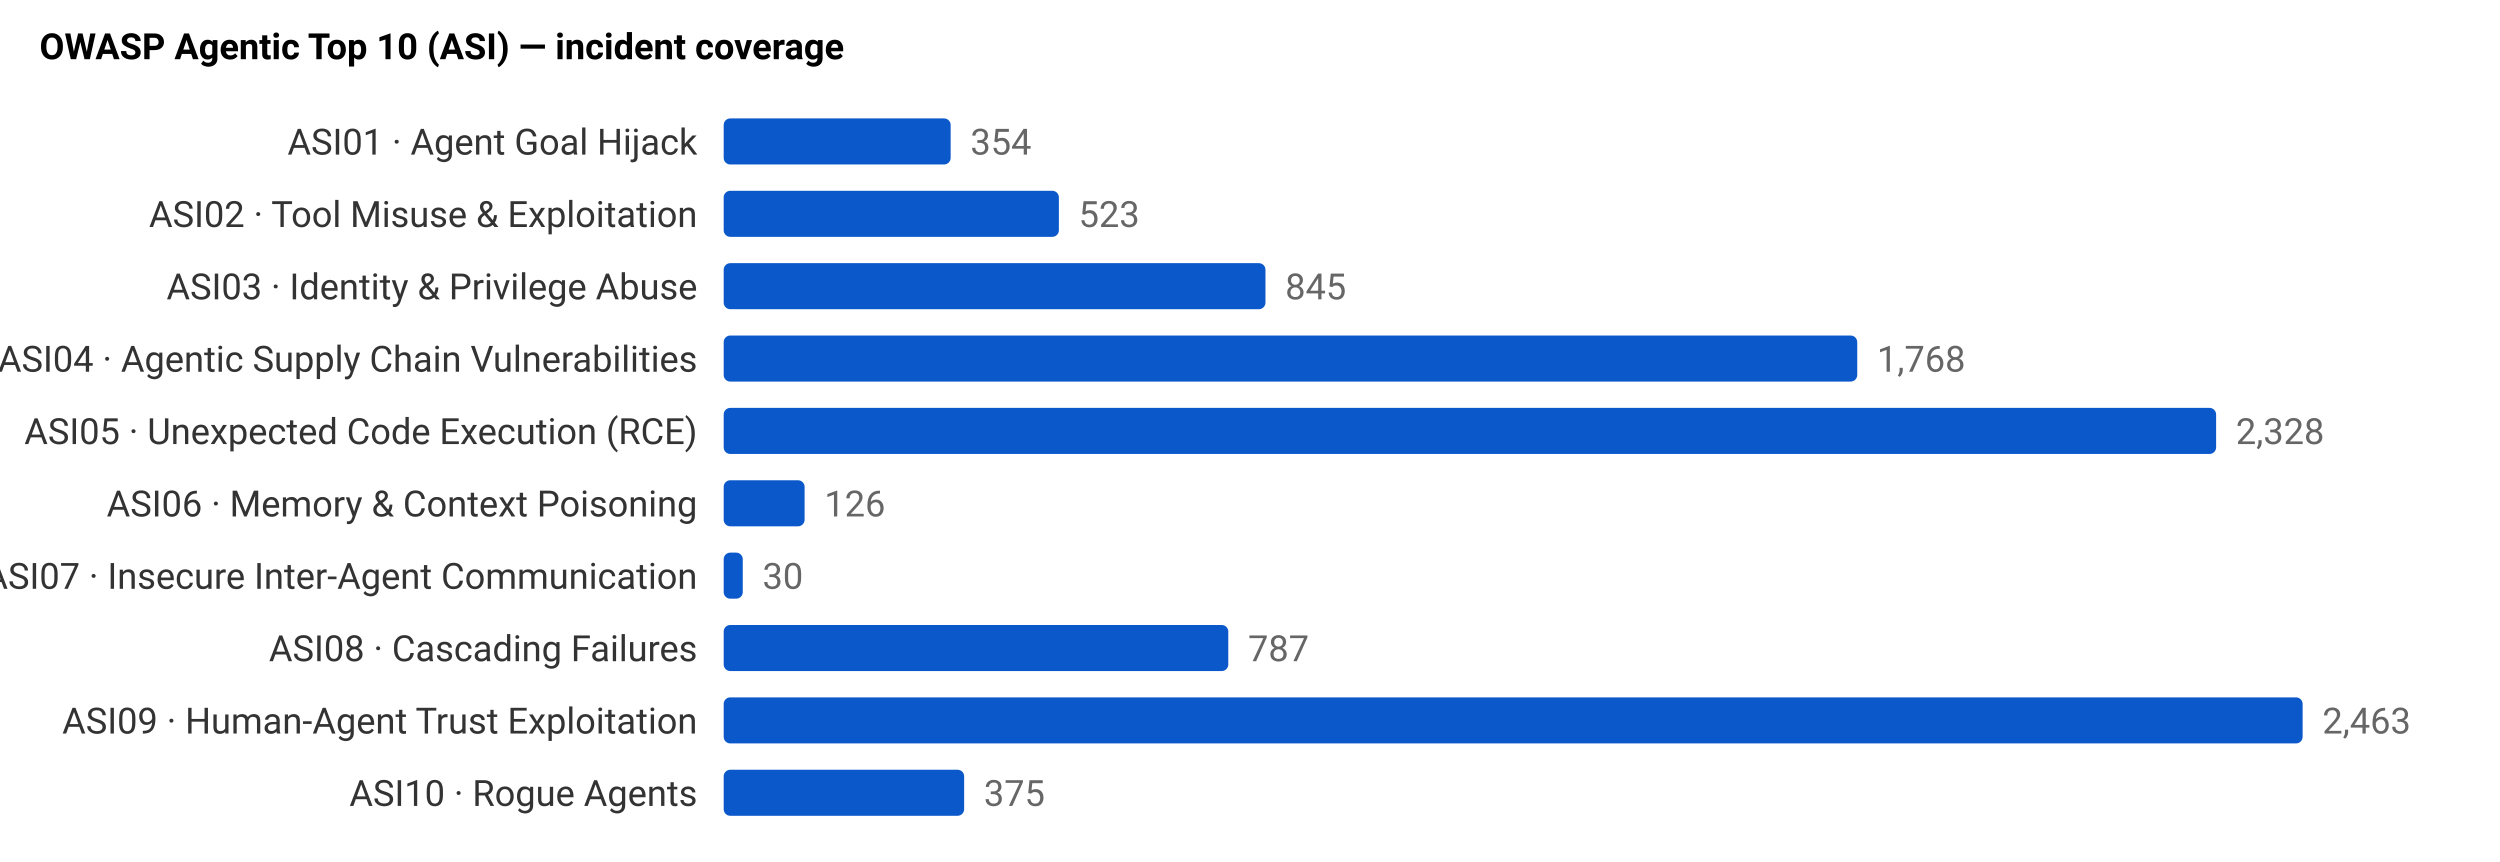
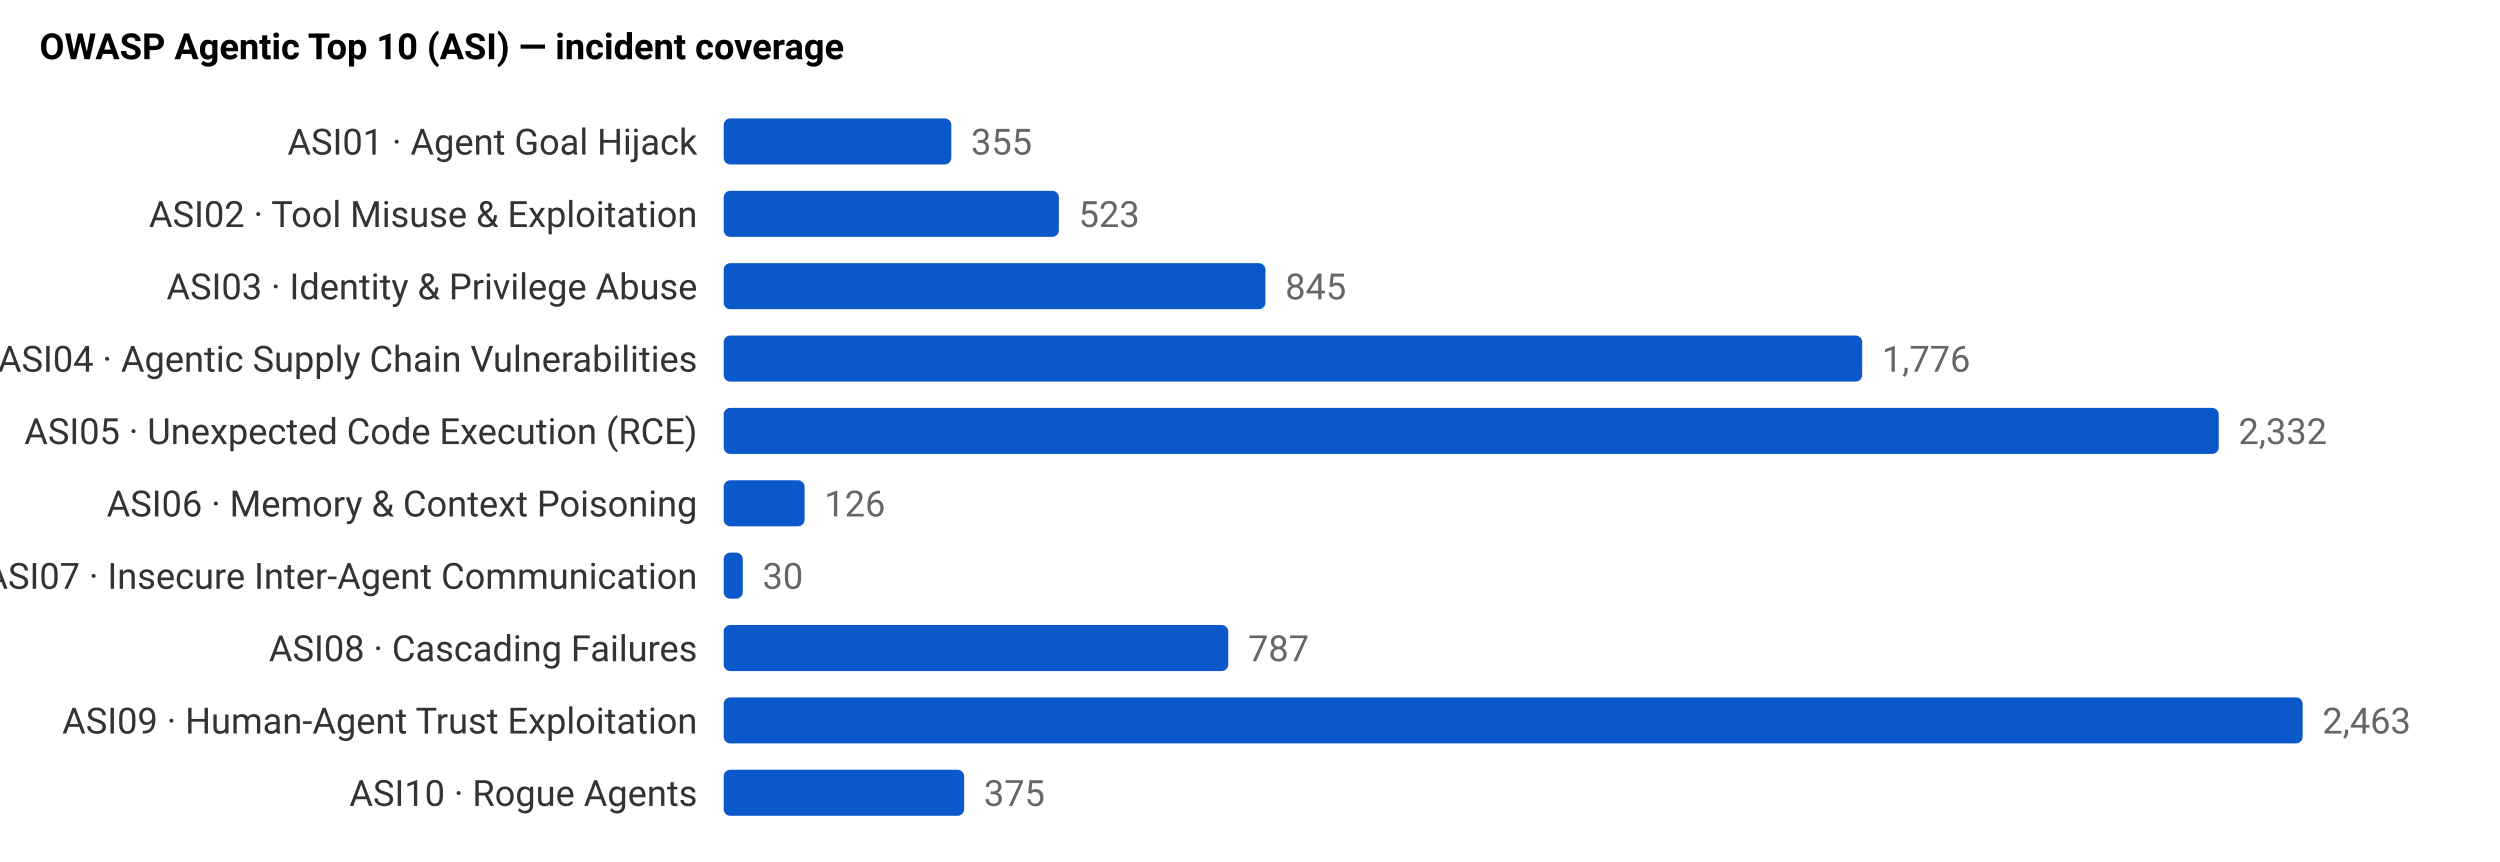
<svg xmlns="http://www.w3.org/2000/svg" viewBox="0 0 760 262" role="img" aria-label="OWASP Agentic Top 10 (ASI) — incident coverage" font-family="system-ui,-apple-system,Segoe UI,Roboto,sans-serif" font-size="11">
  <rect x="0" y="0" width="100%" height="100%" fill="white" />
  <text x="12" y="18" font-weight="600">OWASP Agentic Top 10 (ASI) — incident coverage</text>
  <text x="212" y="47" text-anchor="end" fill="#333">ASI01 · Agent Goal Hijack</text>
-   <rect x="220" y="36" width="69.0" height="14" fill="#0a58ca" rx="2" />
-   <text x="295.0" y="47" fill="#666">354</text>
+   <rect x="220" y="36" width="69.2" height="14" fill="#0a58ca" rx="2" />
+   <text x="295.2" y="47" fill="#666">355</text>
  <text x="212" y="69" text-anchor="end" fill="#333">ASI02 · Tool Misuse &amp; Exploitation</text>
  <rect x="220" y="58" width="101.9" height="14" fill="#0a58ca" rx="2" />
  <text x="327.9" y="69" fill="#666">523</text>
  <text x="212" y="91" text-anchor="end" fill="#333">ASI03 · Identity &amp; Privilege Abuse</text>
  <rect x="220" y="80" width="164.7" height="14" fill="#0a58ca" rx="2" />
  <text x="390.7" y="91" fill="#666">845</text>
  <text x="212" y="113" text-anchor="end" fill="#333">ASI04 · Agentic Supply Chain Vulnerabilities</text>
-   <rect x="220" y="102" width="344.6" height="14" fill="#0a58ca" rx="2" />
-   <text x="570.6" y="113" fill="#666">1,768</text>
+   <rect x="220" y="102" width="346.1" height="14" fill="#0a58ca" rx="2" />
+   <text x="572.1" y="113" fill="#666">1,776</text>
  <text x="212" y="135" text-anchor="end" fill="#333">ASI05 · Unexpected Code Execution (RCE)</text>
-   <rect x="220" y="124" width="453.7" height="14" fill="#0a58ca" rx="2" />
-   <text x="679.7" y="135" fill="#666">2,328</text>
+   <rect x="220" y="124" width="454.5" height="14" fill="#0a58ca" rx="2" />
+   <text x="680.5" y="135" fill="#666">2,332</text>
  <text x="212" y="157" text-anchor="end" fill="#333">ASI06 · Memory &amp; Context Poisoning</text>
  <rect x="220" y="146" width="24.6" height="14" fill="#0a58ca" rx="2" />
  <text x="250.6" y="157" fill="#666">126</text>
  <text x="212" y="179" text-anchor="end" fill="#333">ASI07 · Insecure Inter-Agent Communication</text>
  <rect x="220" y="168" width="5.8" height="14" fill="#0a58ca" rx="2" />
  <text x="231.8" y="179" fill="#666">30</text>
  <text x="212" y="201" text-anchor="end" fill="#333">ASI08 · Cascading Failures</text>
  <rect x="220" y="190" width="153.4" height="14" fill="#0a58ca" rx="2" />
  <text x="379.4" y="201" fill="#666">787</text>
  <text x="212" y="223" text-anchor="end" fill="#333">ASI09 · Human-Agent Trust Exploitation</text>
  <rect x="220" y="212" width="480.0" height="14" fill="#0a58ca" rx="2" />
  <text x="706.0" y="223" fill="#666">2,463</text>
  <text x="212" y="245" text-anchor="end" fill="#333">ASI10 · Rogue Agents</text>
  <rect x="220" y="234" width="73.1" height="14" fill="#0a58ca" rx="2" />
  <text x="299.1" y="245" fill="#666">375</text>
</svg>
